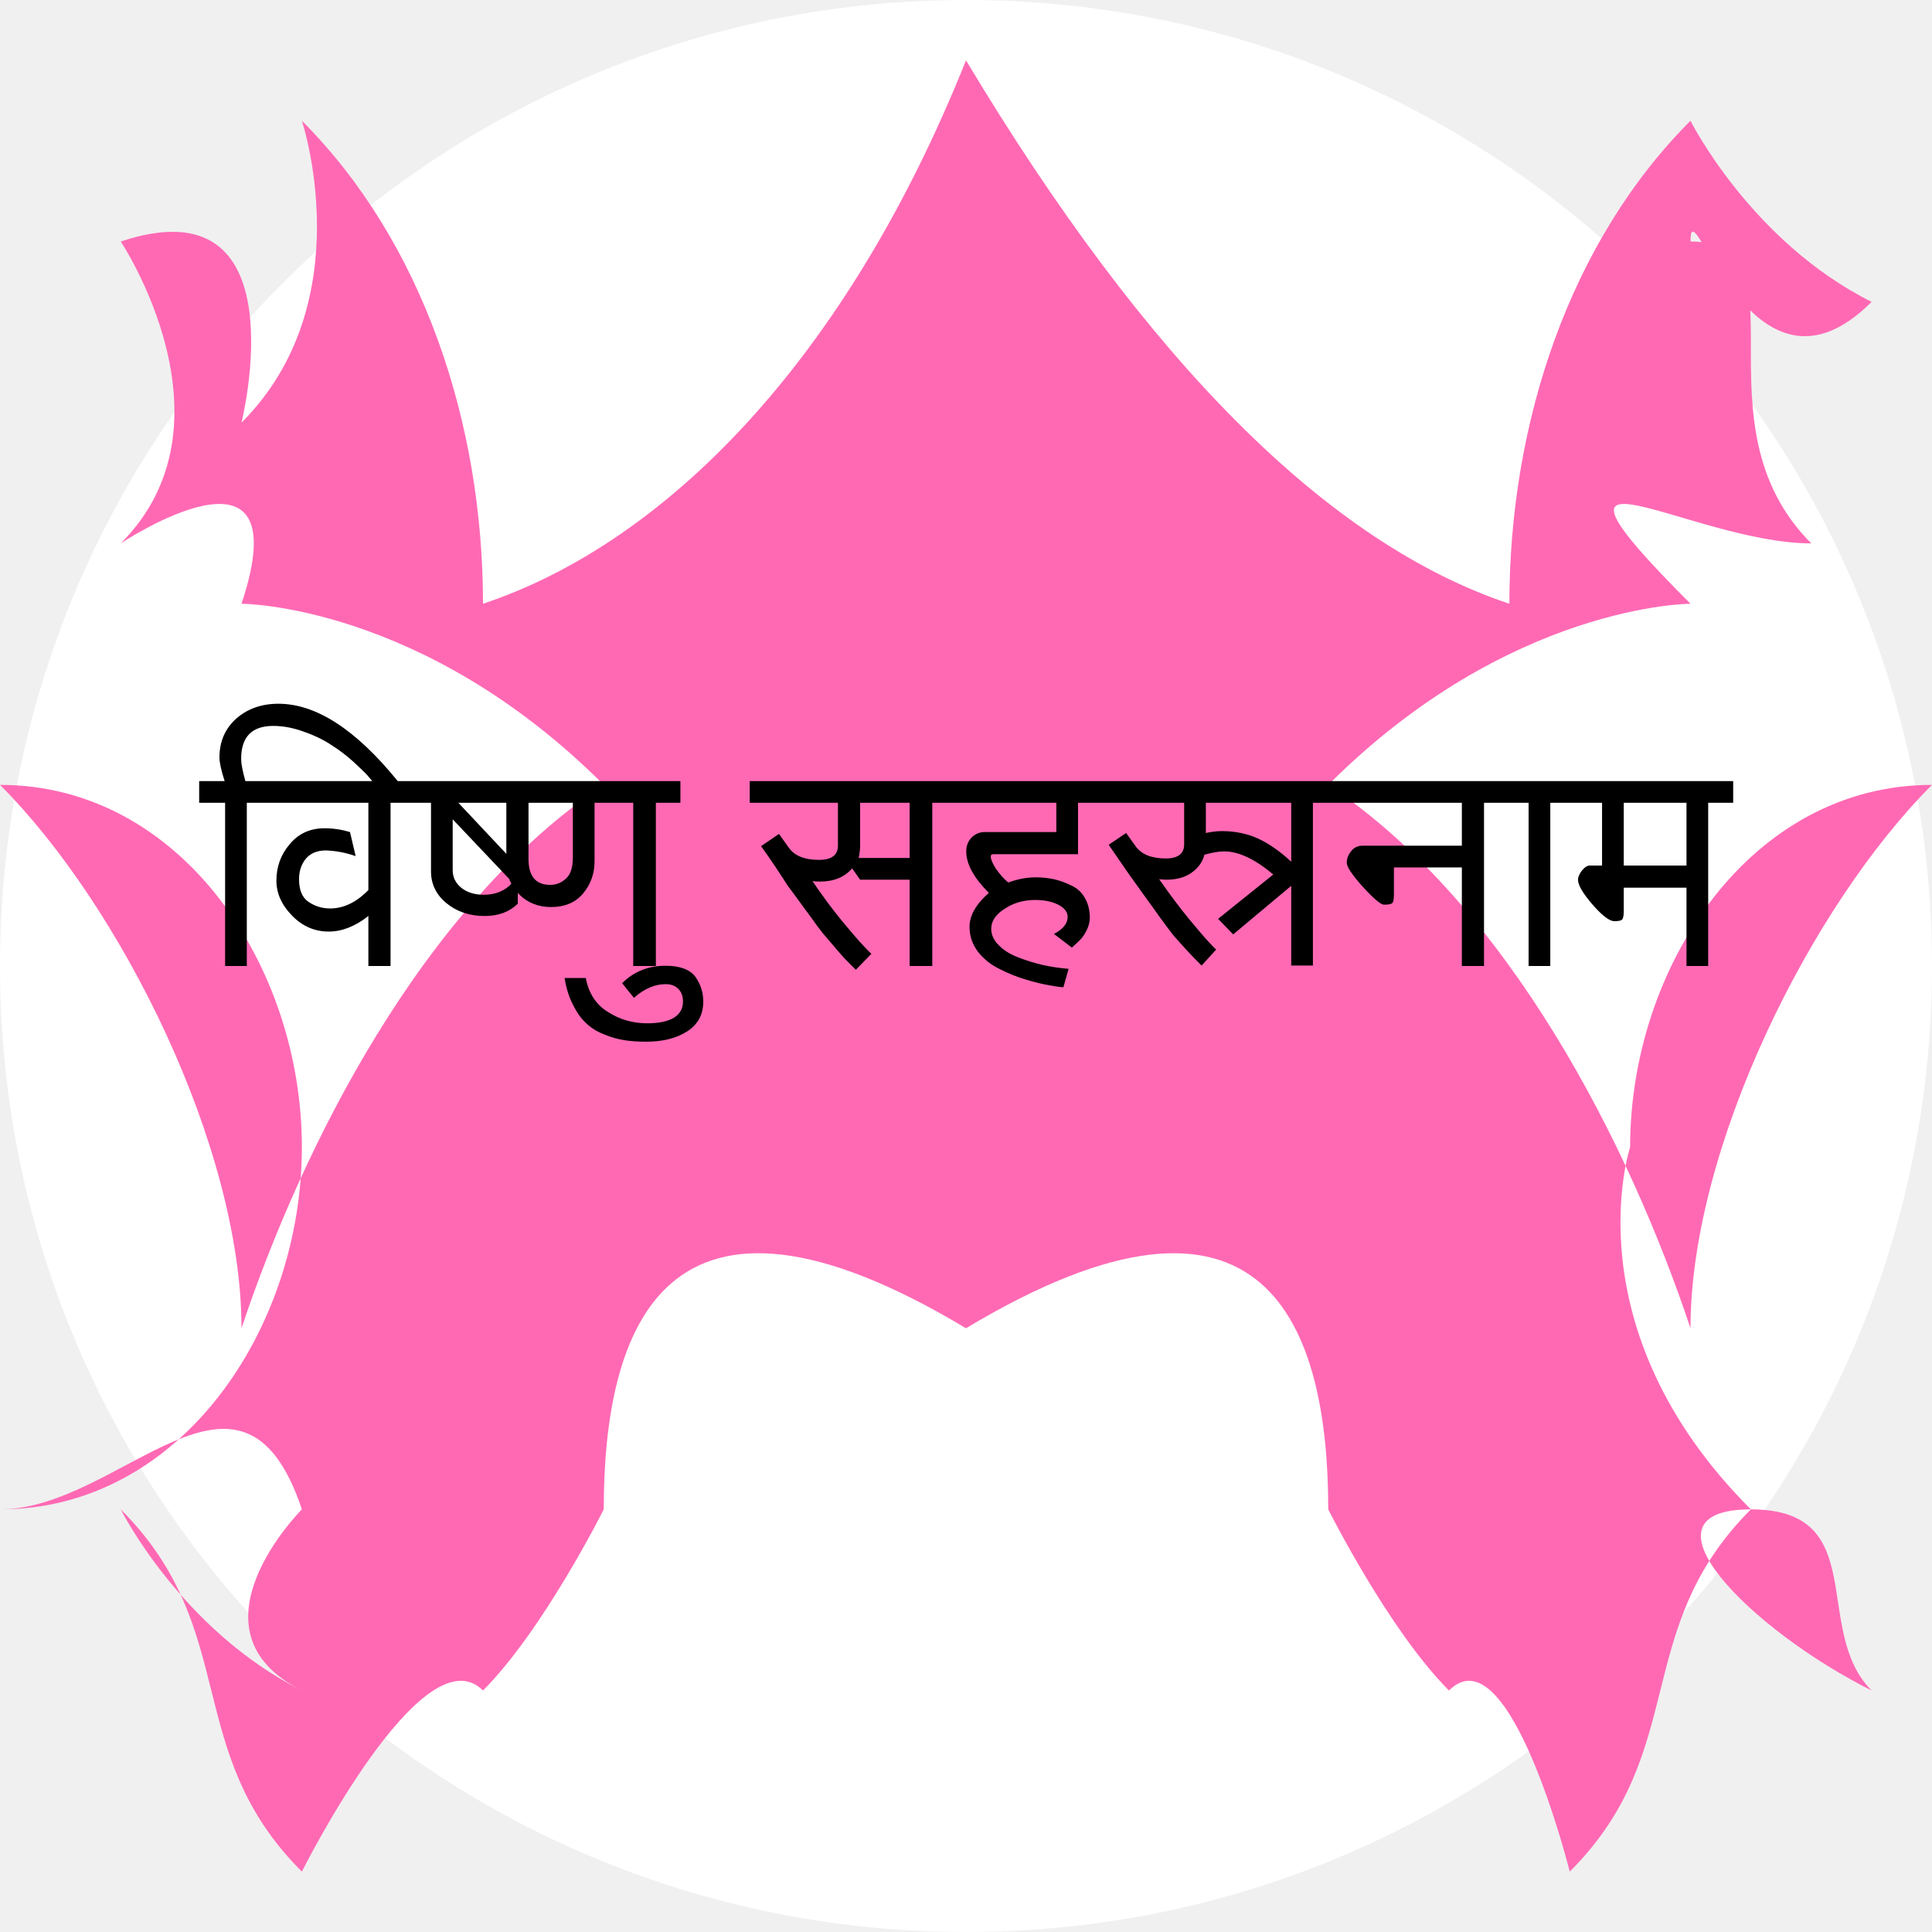
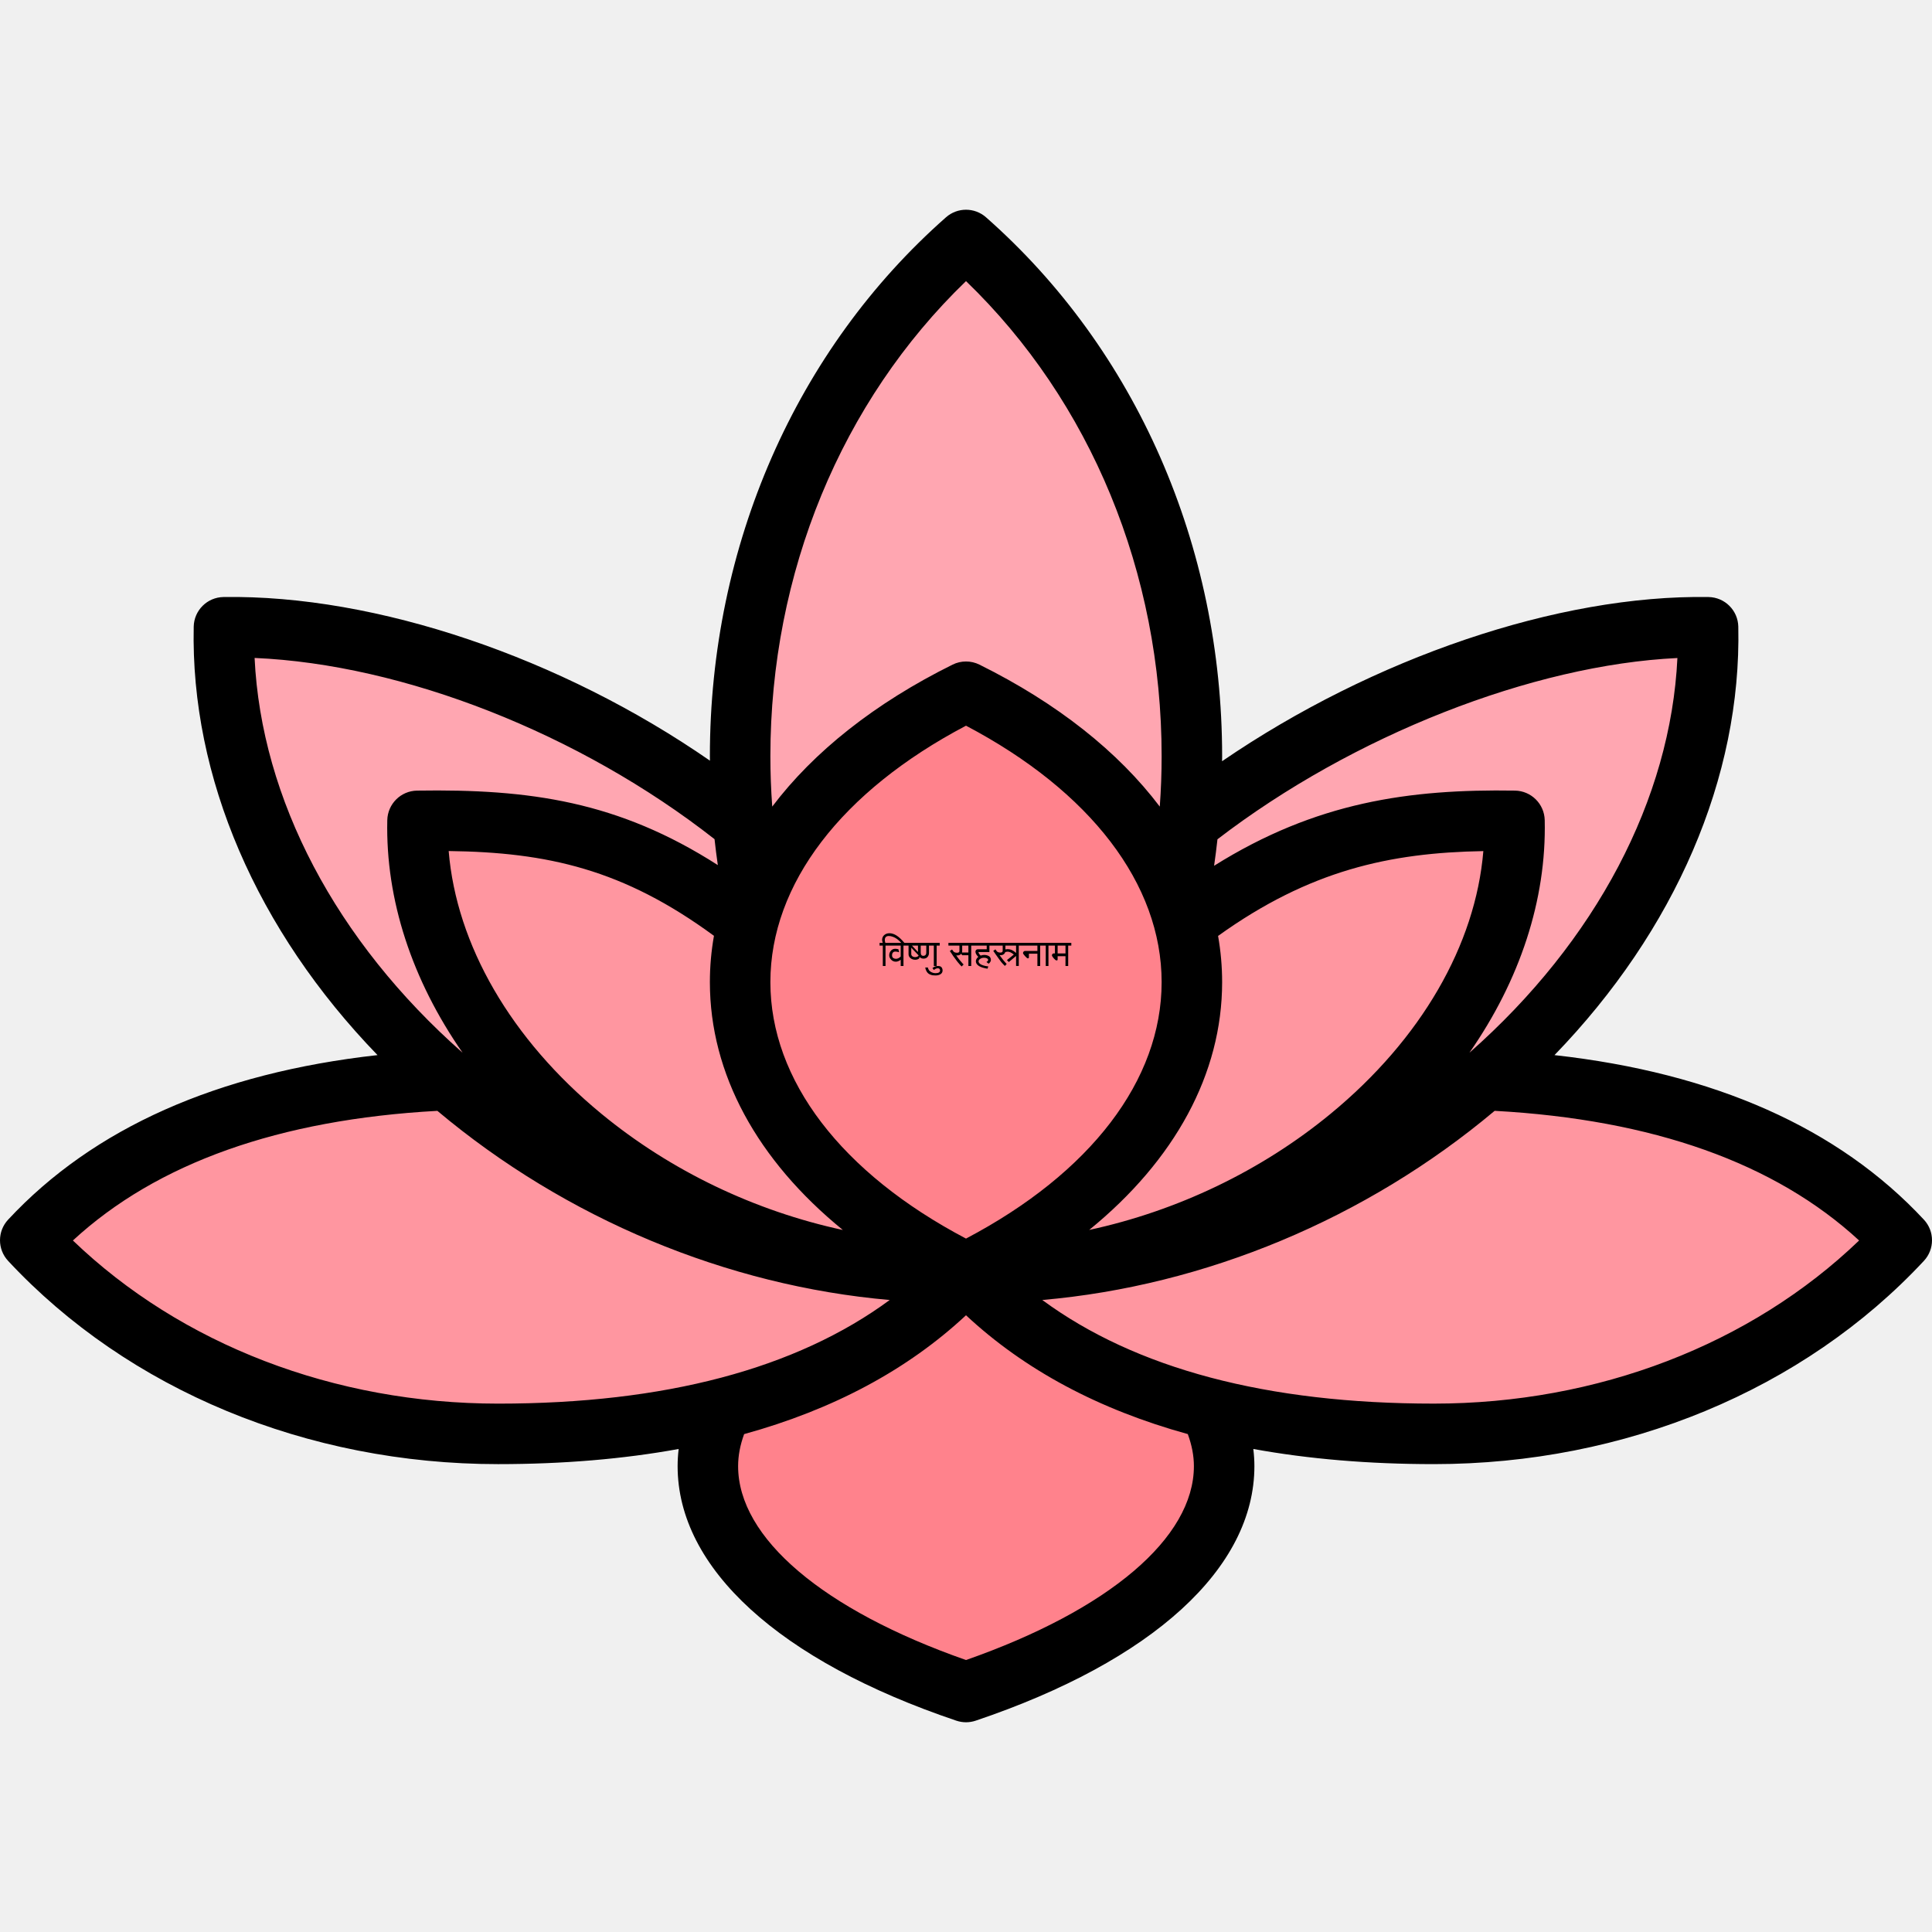
- <svg xmlns="http://www.w3.org/2000/svg" viewBox="0 0 64 64" width="64" height="64">
-   <circle cx="32" cy="32" r="32" fill="#fff" />
-   <path d="M32 2C28 12 22 18 16 20C16 14 14 8 10 4C10 4 12 10 8 14C8 14 10 6 4 8C4 8 8 14 4 18C4 18 10 14 8 20C8 20 14 20 20 26C14 30 10 38 8 44C8 38 4 30 0 26C6 26 10 32 10 38C10 44 6 50 0 50C4 50 8 44 10 50C10 50 6 54 10 56C6 54 4 50 4 50C8 54 6 58 10 62C10 62 14 54 16 56C18 54 20 50 20 50C20 44 22 38 32 44C42 38 44 44 44 50C44 50 46 54 48 56C50 54 52 62 52 62C56 58 54 54 58 50C62 50 60 54 62 56C58 54 54 50 58 50C52 44 54 38 54 38C54 32 58 26 64 26C60 30 56 38 56 44C54 38 50 30 44 26C50 20 56 20 56 20C50 14 56 18 60 18C56 14 60 8 56 8C56 6 58 14 62 10C58 8 56 4 56 4C52 8 50 14 50 20C44 18 38 12 32 2Z" fill="#FF69B4" />
+ <svg xmlns="http://www.w3.org/2000/svg" height="800px" width="800px" version="1.1" id="Layer_1" viewBox="0 0 511.999 511.999" xml:space="preserve">
+   <path style="fill:#FF828C;" d="M191.457,371.44c-2.442,5.093-3.866,10.346-3.866,15.751c0,24.764,26.72,46.834,68.41,61.21  c41.689-14.376,68.41-36.445,68.41-61.21c0-5.231-1.346-10.317-3.639-15.256l-64.775-34.7L191.457,371.44z" />
+   <path style="fill:#FF96A0;" d="M379.991,285.928H132.006c-50.166,0-94.872,11.489-123.992,42.756  c29.12,31.266,73.827,51.307,123.992,51.307s94.872-11.49,123.992-42.756c29.12,31.266,73.827,42.756,123.992,42.756  s94.872-20.041,123.992-51.307C474.865,297.417,430.158,285.928,379.991,285.928z" />
+   <g>
+     <path style="fill:#FFA6B1;" d="M255.999,63.597c-36.478,32.132-59.858,81.463-59.858,136.819c0,13.166,1.361,25.975,3.868,38.309   H311.99c2.507-12.334,3.868-25.143,3.868-38.309C315.857,145.061,292.477,95.729,255.999,63.597z" />
+     <path style="fill:#FFA6B1;" d="M196.141,217.519c-38.736-31.023-92.236-52.005-136.791-51.284   c-0.876,40.922,19.213,85.109,58.995,119.701s90.596,52.063,137.655,51.301" />
+     <path style="fill:#FFA6B1;" d="M255.999,337.237c47.059,0.762,97.874-16.708,137.655-51.301s59.871-78.779,58.995-119.701   c-43.945-0.712-98.341,21.102-136.791,51.284" />
+   </g>
+   <g>
+     <path style="fill:#FF96A0;" d="M110.649,217.536c-0.648,28.647,14.201,59.579,43.605,83.796   c29.403,24.216,66.962,36.446,101.745,35.913l-51.307-85.521C176.061,230.006,143.582,217.03,110.649,217.536z" />
+     <path style="fill:#FF96A0;" d="M307.306,251.723l-51.307,85.521c34.783,0.534,72.342-11.696,101.745-35.913   c29.403-24.216,44.252-55.149,43.605-83.796C368.869,217.038,335.727,230.595,307.306,251.723z" />
+   </g>
+   <path style="fill:#FF828C;" d="M196.141,260.275c0,31.137,23.38,58.887,59.858,76.961c36.478-18.074,59.858-45.824,59.858-76.961  s-23.38-58.887-59.858-76.961C219.522,201.389,196.141,229.137,196.141,260.275z" />
+   <path d="M509.849,323.219c-22.609-24.277-55.462-38.877-97.895-43.603c31.984-33.051,49.567-73.627,48.712-113.552  c-0.092-4.309-3.575-7.774-7.884-7.844c-39.842-0.65-88.935,16.15-128.921,43.513c0.003-0.438,0.016-0.878,0.016-1.316  c0-55.744-22.808-107.805-62.576-142.835c-3.029-2.668-7.569-2.668-10.598,0c-39.768,35.029-62.577,87.091-62.577,142.834  c0,0.388,0.012,0.777,0.014,1.165c-39.377-27.283-88.406-44.008-128.919-43.362c-4.31,0.069-7.793,3.535-7.884,7.844  c-0.855,39.926,16.727,80.5,48.711,113.551C57.613,284.34,24.759,298.942,2.15,323.22c-2.867,3.078-2.867,7.849,0,10.927  c31.878,34.229,79.21,53.861,129.859,53.861c17.233,0,33.184-1.349,47.844-4.014c-0.185,1.523-0.278,3.04-0.278,4.548  c0,27.039,26.923,51.626,73.865,67.455c0.831,0.28,1.696,0.42,2.561,0.42c0.865,0,1.731-0.14,2.561-0.42  c46.942-15.829,73.865-40.415,73.865-67.455c0-1.507-0.1-3.026-0.286-4.551c14.661,2.666,30.614,4.015,47.849,4.015  c50.65,0,97.982-19.631,129.859-53.861C512.716,331.068,512.716,326.297,509.849,323.219z M352.649,295.144  c-18.435,15.184-40.736,25.782-63.997,30.8c22.693-18.482,35.225-41.391,35.225-65.67c0-4.126-0.363-8.211-1.074-12.243  c24.23-17.387,45.481-22.059,70.296-22.48C391.03,250.428,376.608,275.411,352.649,295.144z M307.843,260.275  c0,25.981-18.834,50.591-51.842,67.961c-33.008-17.37-51.842-41.98-51.842-67.961s18.834-50.591,51.842-67.961  C289.009,209.683,307.843,234.295,307.843,260.275z M223.365,325.957c-23.264-5.016-45.576-15.628-64.013-30.814  c-23.964-19.736-38.387-44.729-40.449-69.611c26.168,0.328,46.268,4.827,70.302,22.468c-0.715,4.042-1.08,8.138-1.08,12.274  C188.126,284.559,200.664,307.473,223.365,325.957z M444.529,174.382c-1.785,37.341-21.547,75-55.112,104.597  c13.371-19.202,20.426-40.522,19.949-61.625c-0.097-4.308-3.583-7.769-7.892-7.835c-27.993-0.436-52.727,3.009-79.727,19.919  c0.342-2.336,0.632-4.678,0.893-7.022C358.537,194.86,406.174,176.203,444.529,174.382z M256.001,74.498  c33.034,31.85,51.842,77.319,51.842,125.92c0,4.438-0.166,8.89-0.491,13.338c-10.975-14.52-27.159-27.4-47.792-37.623  c-2.243-1.112-4.876-1.112-7.118,0c-20.633,10.223-36.816,23.103-47.792,37.623c-0.326-4.448-0.491-8.9-0.491-13.338  C204.159,151.816,222.967,106.348,256.001,74.498z M189.359,222.386c0.254,2.295,0.538,4.587,0.871,6.873  c-26.374-16.901-49.849-20.199-79.703-19.739c-4.309,0.066-7.794,3.526-7.892,7.835c-0.477,21.103,6.578,42.425,19.95,61.626  c-33.573-29.604-53.337-67.27-55.115-104.619C106.871,176.052,153.596,194.359,189.359,222.386z M19.318,328.741  c22.265-20.536,54.676-32.054,96.589-34.355c34.131,28.66,76.762,46.364,119.874,50.127  c-24.775,18.232-59.566,27.463-103.772,27.463C88.611,371.975,48.002,356.307,19.318,328.741z M316.394,388.543  c0,19.007-22.516,38.116-60.393,51.381c-37.876-13.266-60.393-32.374-60.393-51.381c0-2.762,0.525-5.561,1.595-8.488  c23.63-6.52,43.287-17.036,58.797-31.497c15.505,14.457,35.157,24.971,58.779,31.491  C315.857,382.993,316.394,385.791,316.394,388.543z M379.99,371.972c-44.205,0-78.995-9.231-103.77-27.461  c43.111-3.765,85.747-21.469,119.876-50.129c41.91,2.303,74.32,13.821,96.585,34.357  C463.998,356.305,423.388,371.972,379.99,371.972z" />
  <text x="50%" y="50%" font-family="Arial" font-size="10" fill="#000" text-anchor="middle" alignment-baseline="central">
    विष्णु सहस्रनाम
  </text>
</svg>
